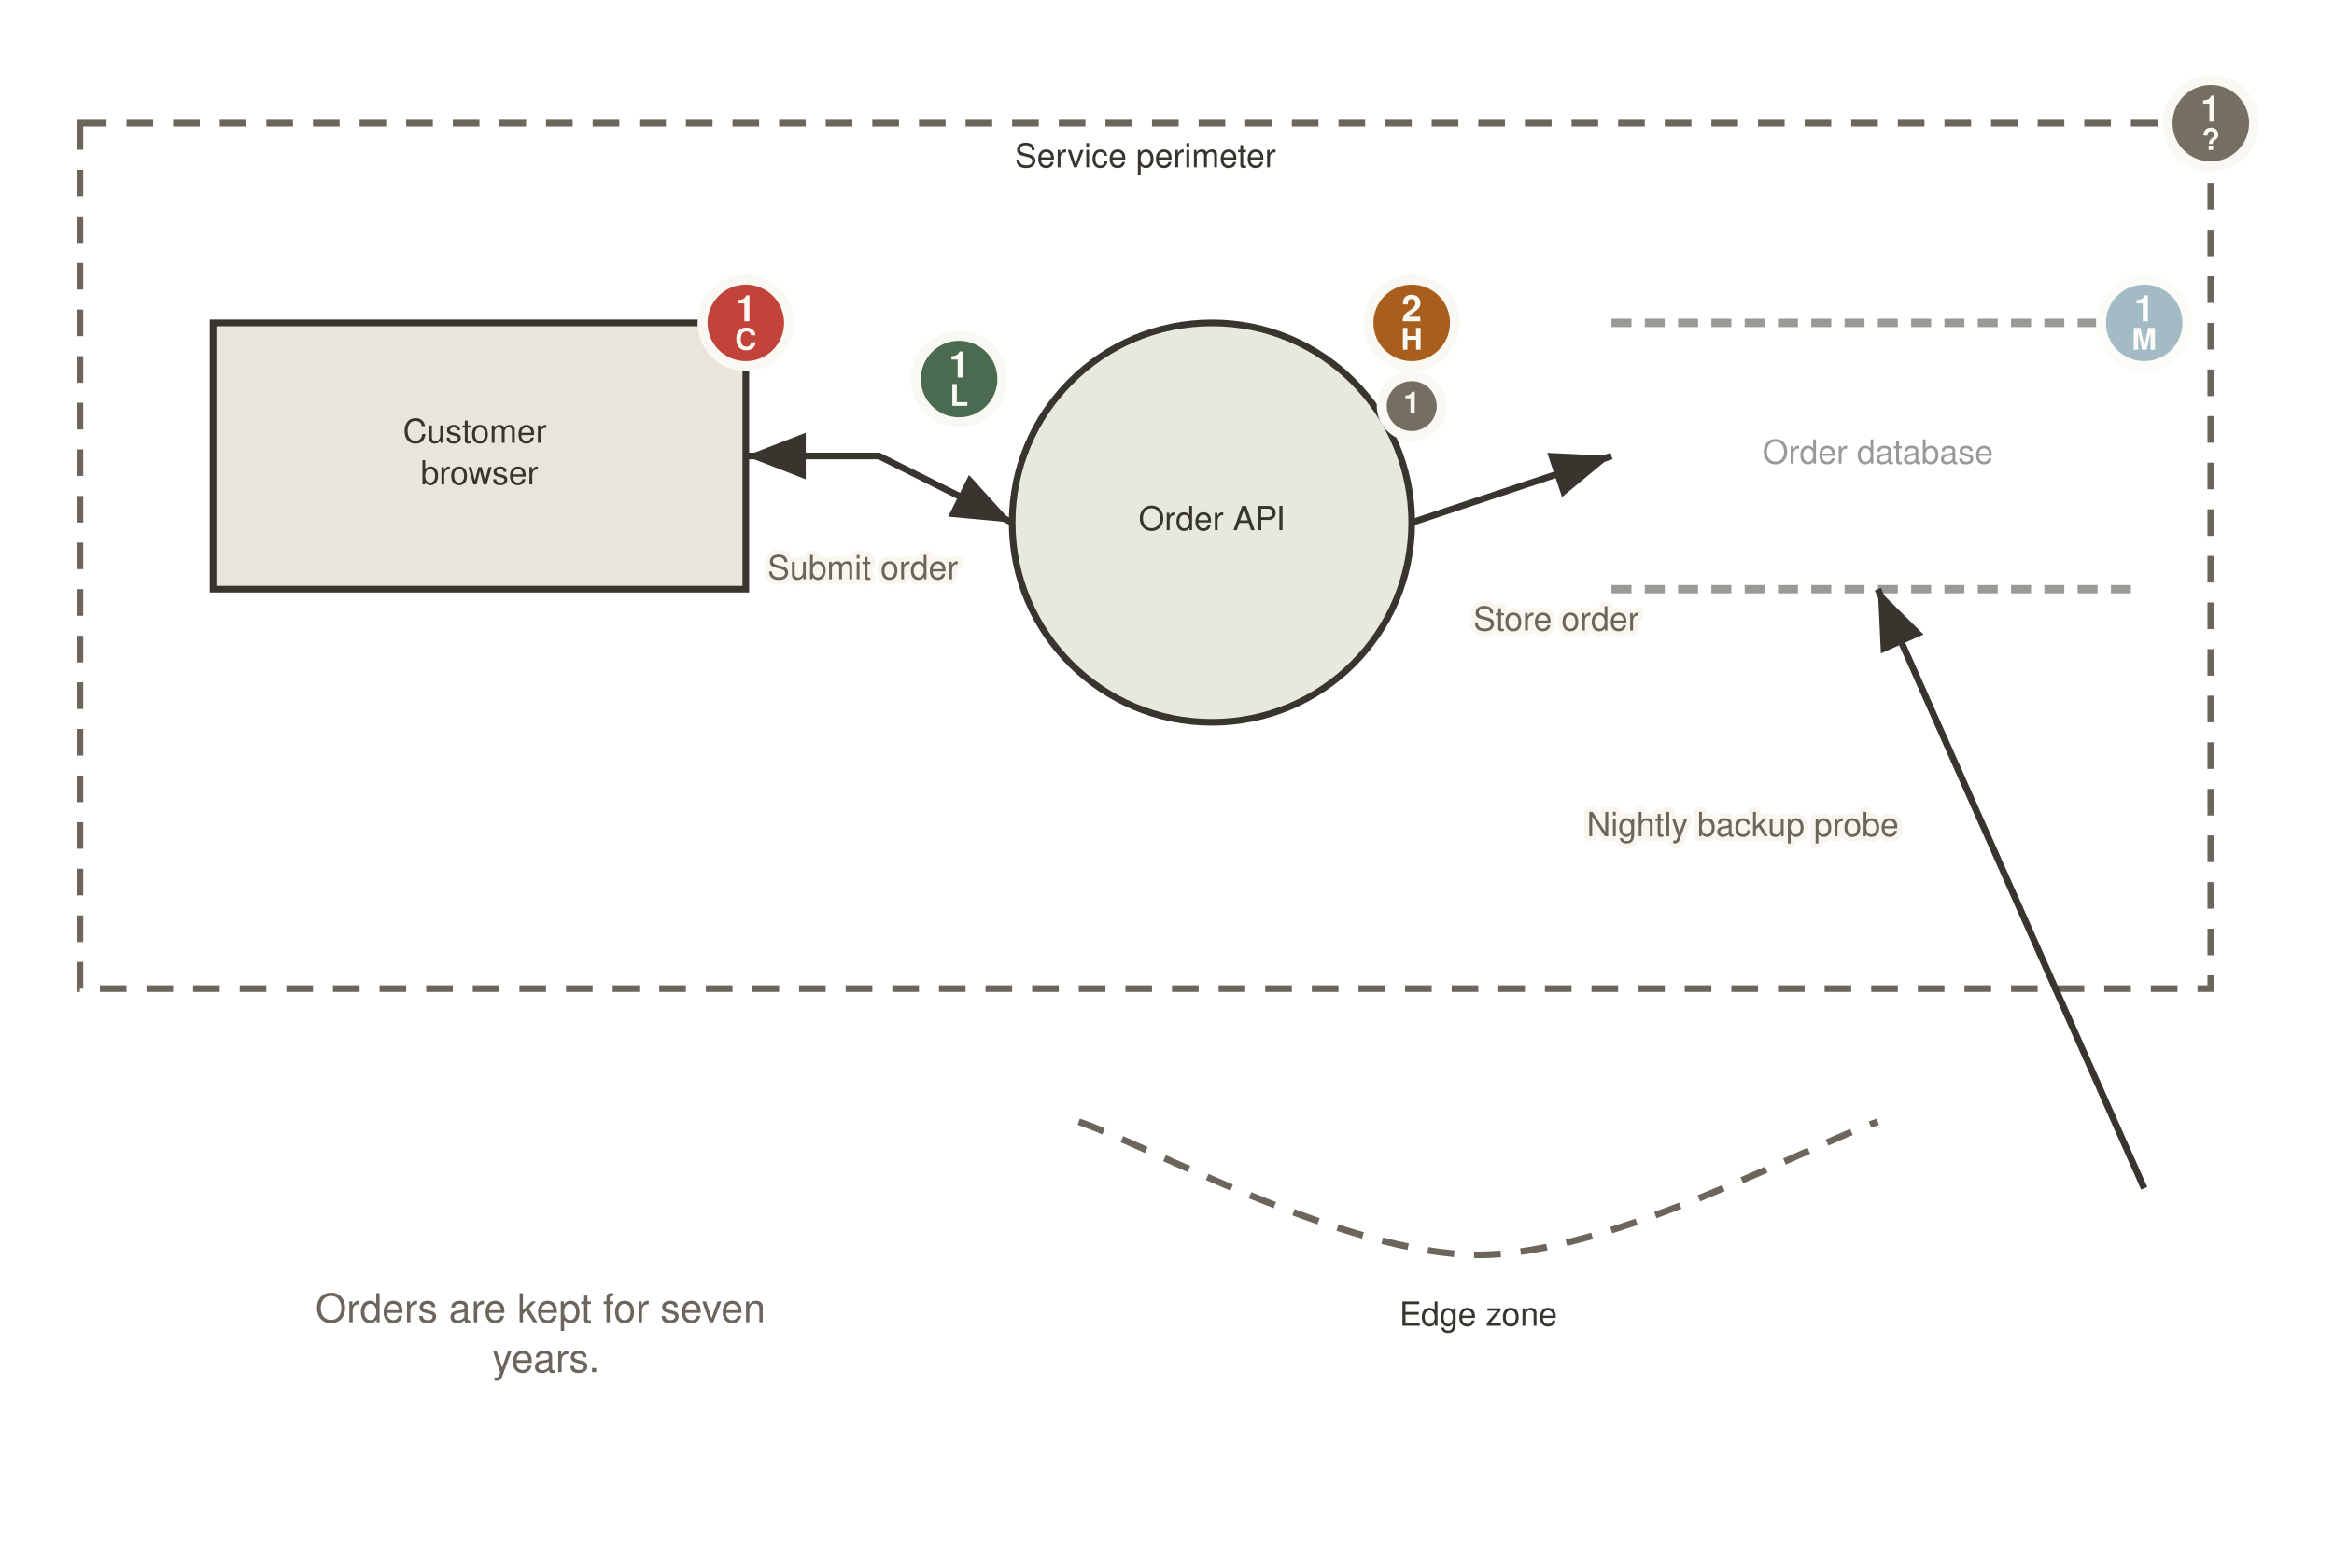
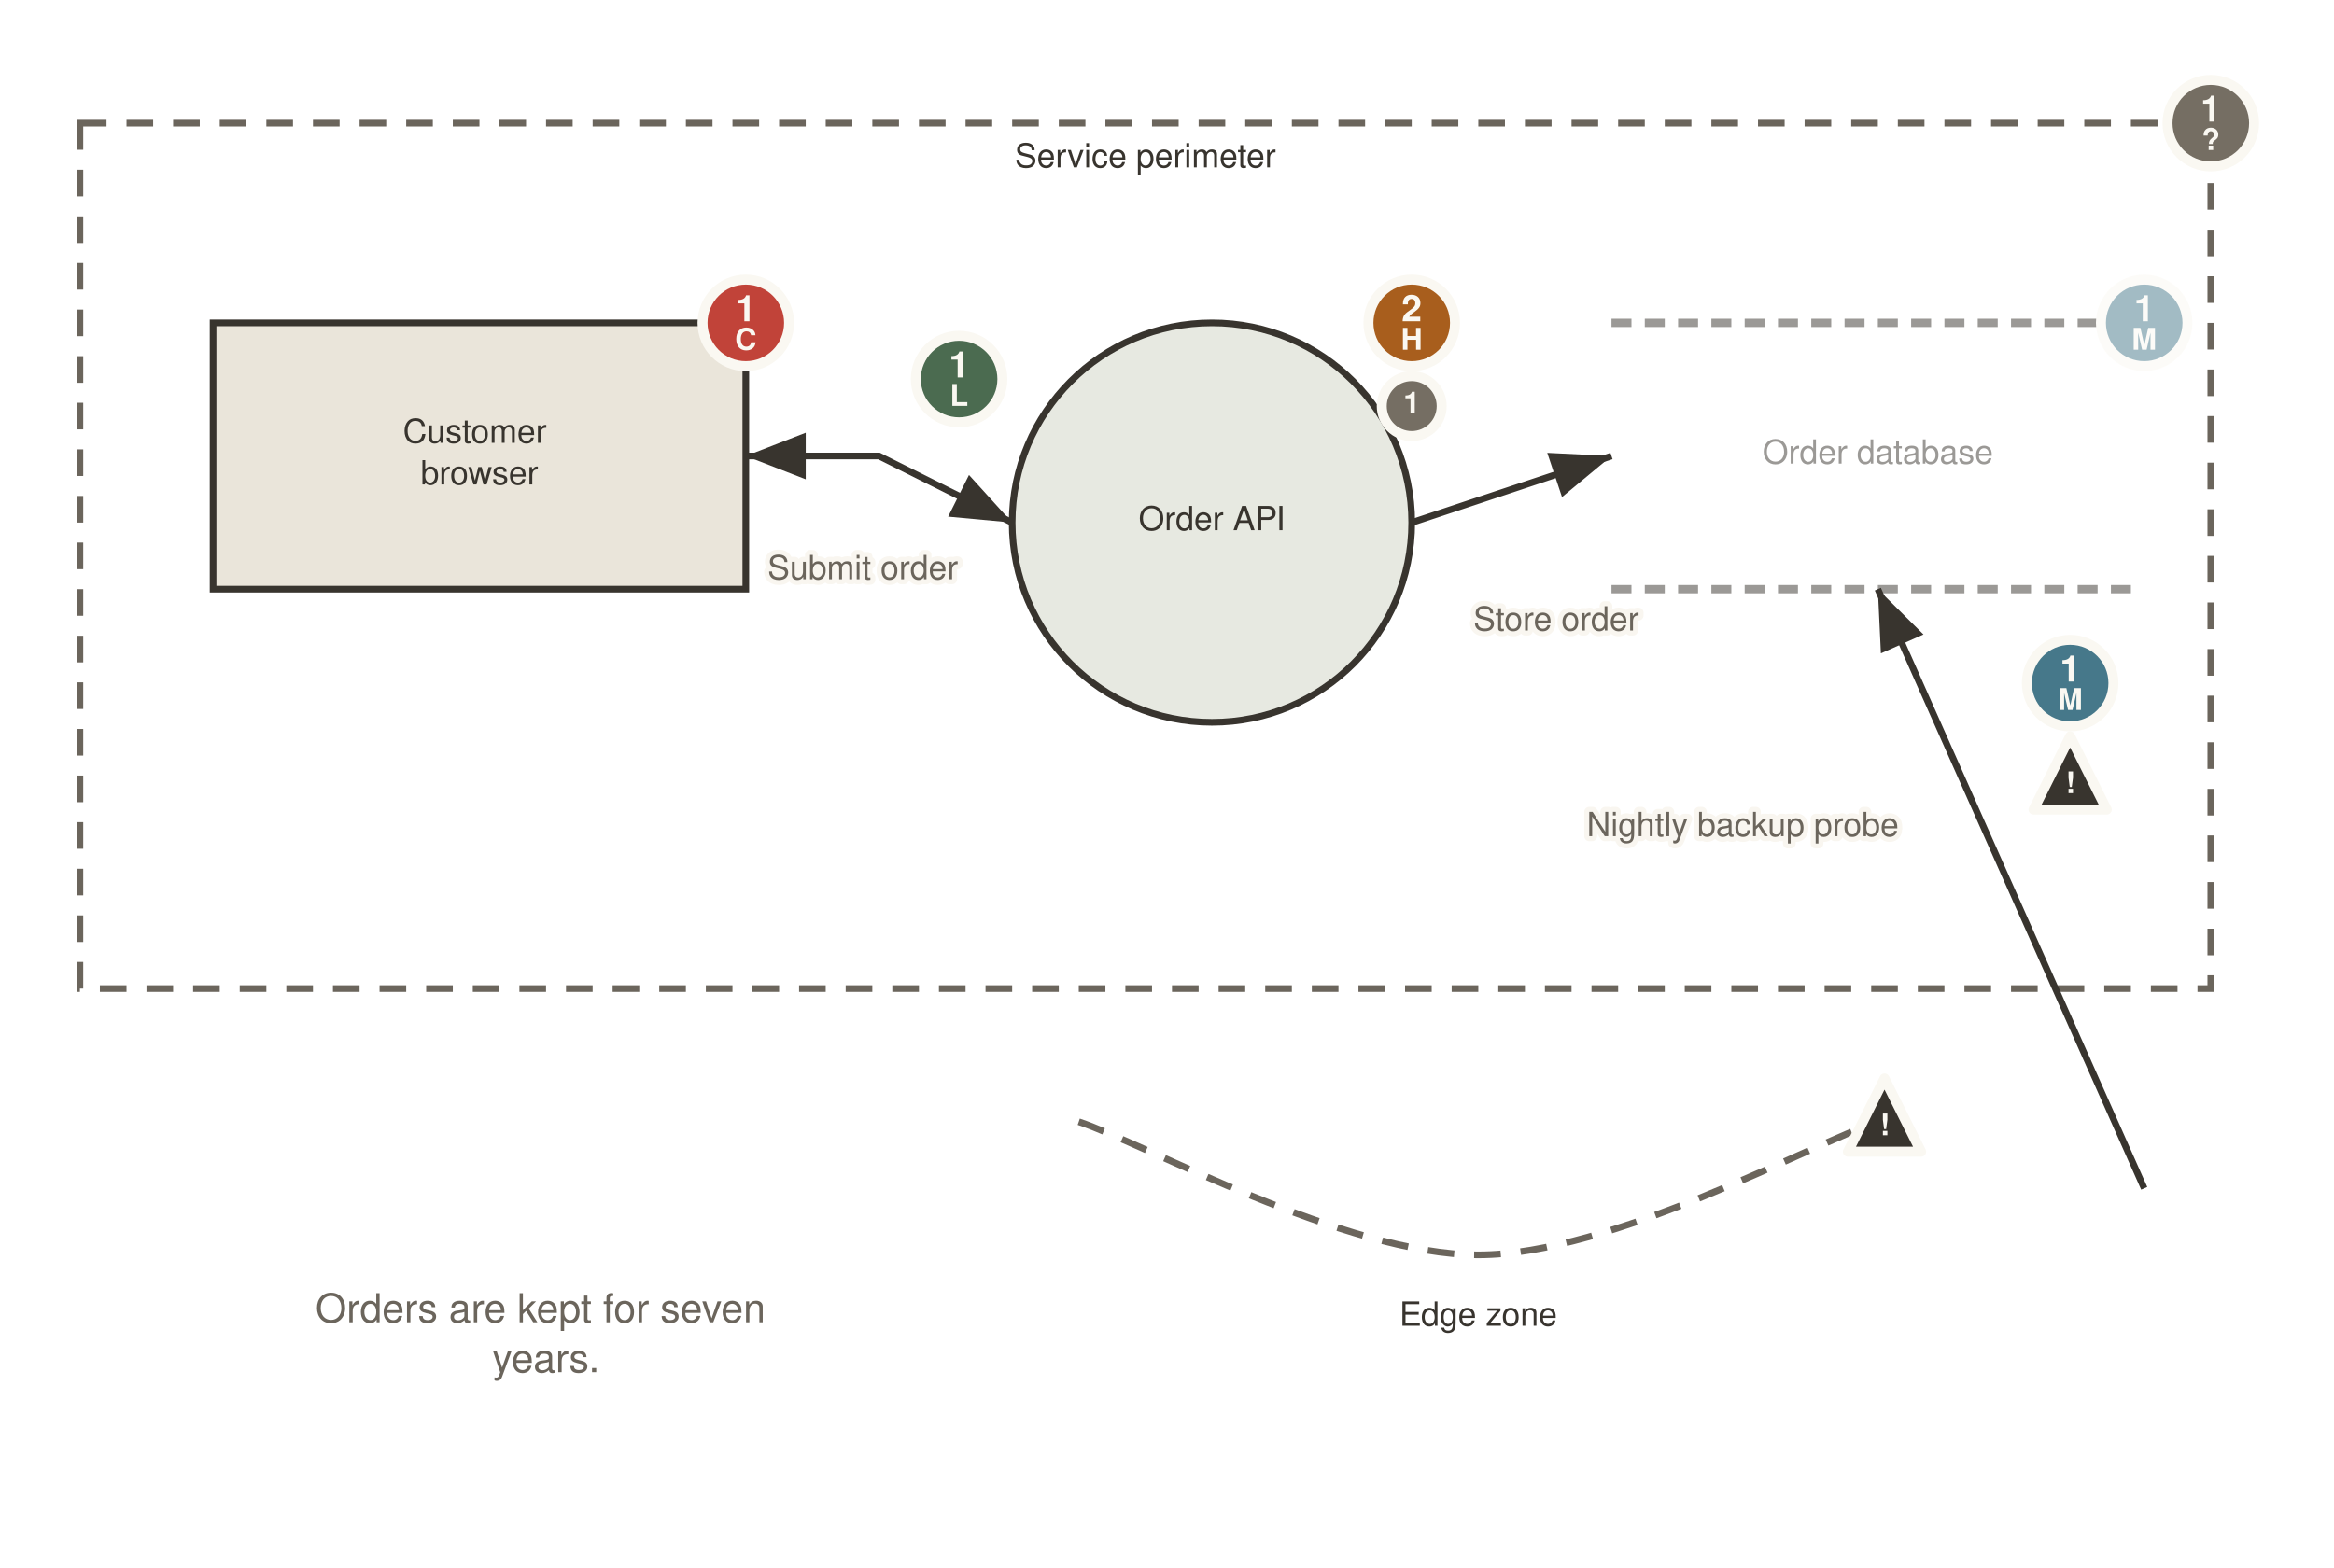
<svg xmlns="http://www.w3.org/2000/svg" viewBox="-24 -37 701 471">
  <style>.pn-element {
  font-family: 'Helvetica Neue', Helvetica, Arial, sans-serif;
}
.pn-shape {
  fill: #FAF8F2;
  stroke: #38342E;
  stroke-width: 2;
}
.pn-actor {
  fill: #EAE5DA;
}
.pn-process {
  fill: #E7E9E1;
}
.pn-store {
  fill: none;
  stroke-width: 2.5;
}
.pn-boundary-box,
.pn-boundary-curve {
  fill: none;
  stroke: #6B655C;
  stroke-width: 2;
  stroke-dasharray: 8 6;
}
.pn-out-of-scope {
  opacity: 0.5;
}
.pn-out-of-scope .pn-shape {
  stroke-dasharray: 6 4;
}
.pn-label {
  fill: #38342E;
  font-size: 10px;
  font-weight: 500;
  text-anchor: middle;
  dominant-baseline: central;
}
.pn-note {
  fill: #6B655C;
  font-size: 12px;
  text-anchor: middle;
  dominant-baseline: central;
}
.pn-flow {
  fill: none;
}
.pn-flow-arrow {
  fill: #38342E;
  stroke: none;
}
.pn-flow-label {
  fill: #6B655C;
  font-size: 10px;
  text-anchor: middle;
  dominant-baseline: central;
  paint-order: stroke;
  stroke: #F9F6F0;
  stroke-width: 3;
  stroke-linejoin: round;
}
.pn-badge {
  stroke: #FAF8F2;
  stroke-width: 3;
}
.pn-badge-count {
  fill: #FAF8F2;
  stroke: none;
  font-weight: 600;
  text-anchor: middle;
  dominant-baseline: central;
}
.pn-badge-primary .pn-badge-count {
  font-size: 11px;
}
.pn-badge-secondary .pn-badge-count {
  font-size: 9px;
}
.pn-badge-mark {
  fill: #FAF8F2;
  stroke: none;
  font-size: 9px;
  font-weight: 700;
  text-anchor: middle;
  dominant-baseline: central;
}
+ .pn-badge-flag {
+   stroke-linejoin: round;
+ }
.pn-tone-critical {
  fill: #C14339;
}
.pn-tone-high {
  fill: #A85E1D;
}
.pn-tone-medium {
  fill: #46788A;
}
.pn-tone-low {
  fill: #4B6B50;
}
.pn-tone-neutral {
  fill: #756E63;
+ }
+ .pn-tone-flag {
+   fill: #38342E;
}
</style>
  <g transform="translate(0, 0)">
    <g class="pn-element">
      <rect class="pn-shape pn-boundary-box" width="640" height="260" />
      <text class="pn-label" x="320" y="11">
        <tspan x="320" dy="0">Service perimeter</tspan>
      </text>
      <g class="pn-badge" transform="translate(640, 0)">
        <g class="pn-badge-primary">
          <circle class="pn-tone-neutral" r="13" />
          <text class="pn-badge-count" y="-3">1</text>
          <text class="pn-badge-mark" y="6">?</text>
        </g>
      </g>
    </g>
  </g>
  <g transform="translate(298, 298)">
    <g class="pn-element">
      <path class="pn-shape pn-boundary-curve" d="M 2 2 C 22 8.667 82 42 122 42 C 162 42 222 8.667 242 2" />
      <text class="pn-label" x="122" y="61">
        <tspan x="122" dy="0">Edge zone</tspan>
      </text>
+       <g class="pn-badge" transform="translate(244, 0)">
+         <g class="pn-badge-flag" transform="translate(0, 0)">
+           <path class="pn-tone-flag" d="M 0 -11 L 11 11 L -11 11 Z" />
+           <text class="pn-badge-mark" y="4">!</text>
+         </g>
+       </g>
    </g>
  </g>
  <g transform="translate(40, 60)">
    <g class="pn-element">
      <rect class="pn-shape pn-actor" width="160" height="80" />
      <text class="pn-label" x="80" y="33.75">
        <tspan x="80" dy="0">Customer</tspan>
        <tspan x="80" dy="12.5">browser</tspan>
      </text>
      <g class="pn-badge" transform="translate(160, 0)">
        <g class="pn-badge-primary">
          <circle class="pn-tone-critical" r="13" />
          <text class="pn-badge-count" y="-3">1</text>
          <text class="pn-badge-mark" y="6">C</text>
        </g>
      </g>
    </g>
  </g>
  <g transform="translate(280, 60)">
    <g class="pn-element">
      <circle class="pn-shape pn-process" cx="60" cy="60" r="60" />
      <text class="pn-label" x="60" y="60">
        <tspan x="60" dy="0">Order API</tspan>
      </text>
      <g class="pn-badge" transform="translate(120, 0)">
        <g class="pn-badge-primary">
          <circle class="pn-tone-high" r="13" />
          <text class="pn-badge-count" y="-3">2</text>
          <text class="pn-badge-mark" y="6">H</text>
        </g>
        <g class="pn-badge-secondary" transform="translate(0, 25)">
          <circle class="pn-tone-neutral" r="9" />
          <text class="pn-badge-count">1</text>
        </g>
      </g>
    </g>
  </g>
  <g transform="translate(460, 60)">
    <g class="pn-element pn-out-of-scope">
      <line class="pn-shape pn-store" x1="0" y1="0" x2="160" y2="0" />
      <line class="pn-shape pn-store" x1="0" y1="80" x2="160" y2="80" />
      <text class="pn-label" x="80" y="40">
        <tspan x="80" dy="0">Order database</tspan>
      </text>
      <g class="pn-badge" transform="translate(160, 0)">
        <g class="pn-badge-primary">
          <circle class="pn-tone-medium" r="13" />
          <text class="pn-badge-count" y="-3">1</text>
          <text class="pn-badge-mark" y="6">M</text>
        </g>
      </g>
    </g>
  </g>
  <g transform="translate(40, 320)">
    <g class="pn-element">
      <text class="pn-note" x="100" y="37.5">
        <tspan x="100" dy="0">Orders are kept for seven</tspan>
        <tspan x="100" dy="15">years.</tspan>
      </text>
    </g>
  </g>
  <g class="pn-element">
    <path class="pn-shape pn-flow" d="M 200 100 L 240 100 L 280 120" />
    <path class="pn-flow-arrow" d="M 280 120 L 260.77 118.211 L 267.031 105.689 Z" />
    <path class="pn-flow-arrow" d="M 200 100 L 218 93 L 218 107 Z" />
    <text class="pn-flow-label" x="235.139" y="134.722">
      <tspan x="235.139" dy="0">Submit order</tspan>
    </text>
    <g class="pn-badge" transform="translate(264.061, 76.878)">
      <g class="pn-badge-primary">
        <circle class="pn-tone-low" r="13" />
        <text class="pn-badge-count" y="-3">1</text>
        <text class="pn-badge-mark" y="6">L</text>
      </g>
    </g>
  </g>
  <g class="pn-element">
    <path class="pn-shape pn-flow" d="M 400 120 L 460 100" />
    <path class="pn-flow-arrow" d="M 460 100 L 445.137 112.333 L 440.71 99.051 Z" />
    <text class="pn-flow-label" x="443.379" y="150.138">
      <tspan x="443.379" dy="0">Store order</tspan>
    </text>
  </g>
  <g class="pn-element">
    <path class="pn-shape pn-flow" d="M 620 320 L 540 140" />
    <path class="pn-flow-arrow" d="M 540 140 L 553.707 153.606 L 540.914 159.292 Z" />
    <text class="pn-flow-label" x="499.423" y="211.923">
      <tspan x="499.423" dy="0">Nightly backup probe</tspan>
    </text>
+     <g class="pn-badge" transform="translate(597.752, 168.221)">
+       <g class="pn-badge-primary">
+         <circle class="pn-tone-medium" r="13" />
+         <text class="pn-badge-count" y="-3">1</text>
+         <text class="pn-badge-mark" y="6">M</text>
+       </g>
+       <g class="pn-badge-flag" transform="translate(0, 27)">
+         <path class="pn-tone-flag" d="M 0 -11 L 11 11 L -11 11 Z" />
+         <text class="pn-badge-mark" y="4">!</text>
+       </g>
+     </g>
  </g>
</svg>
